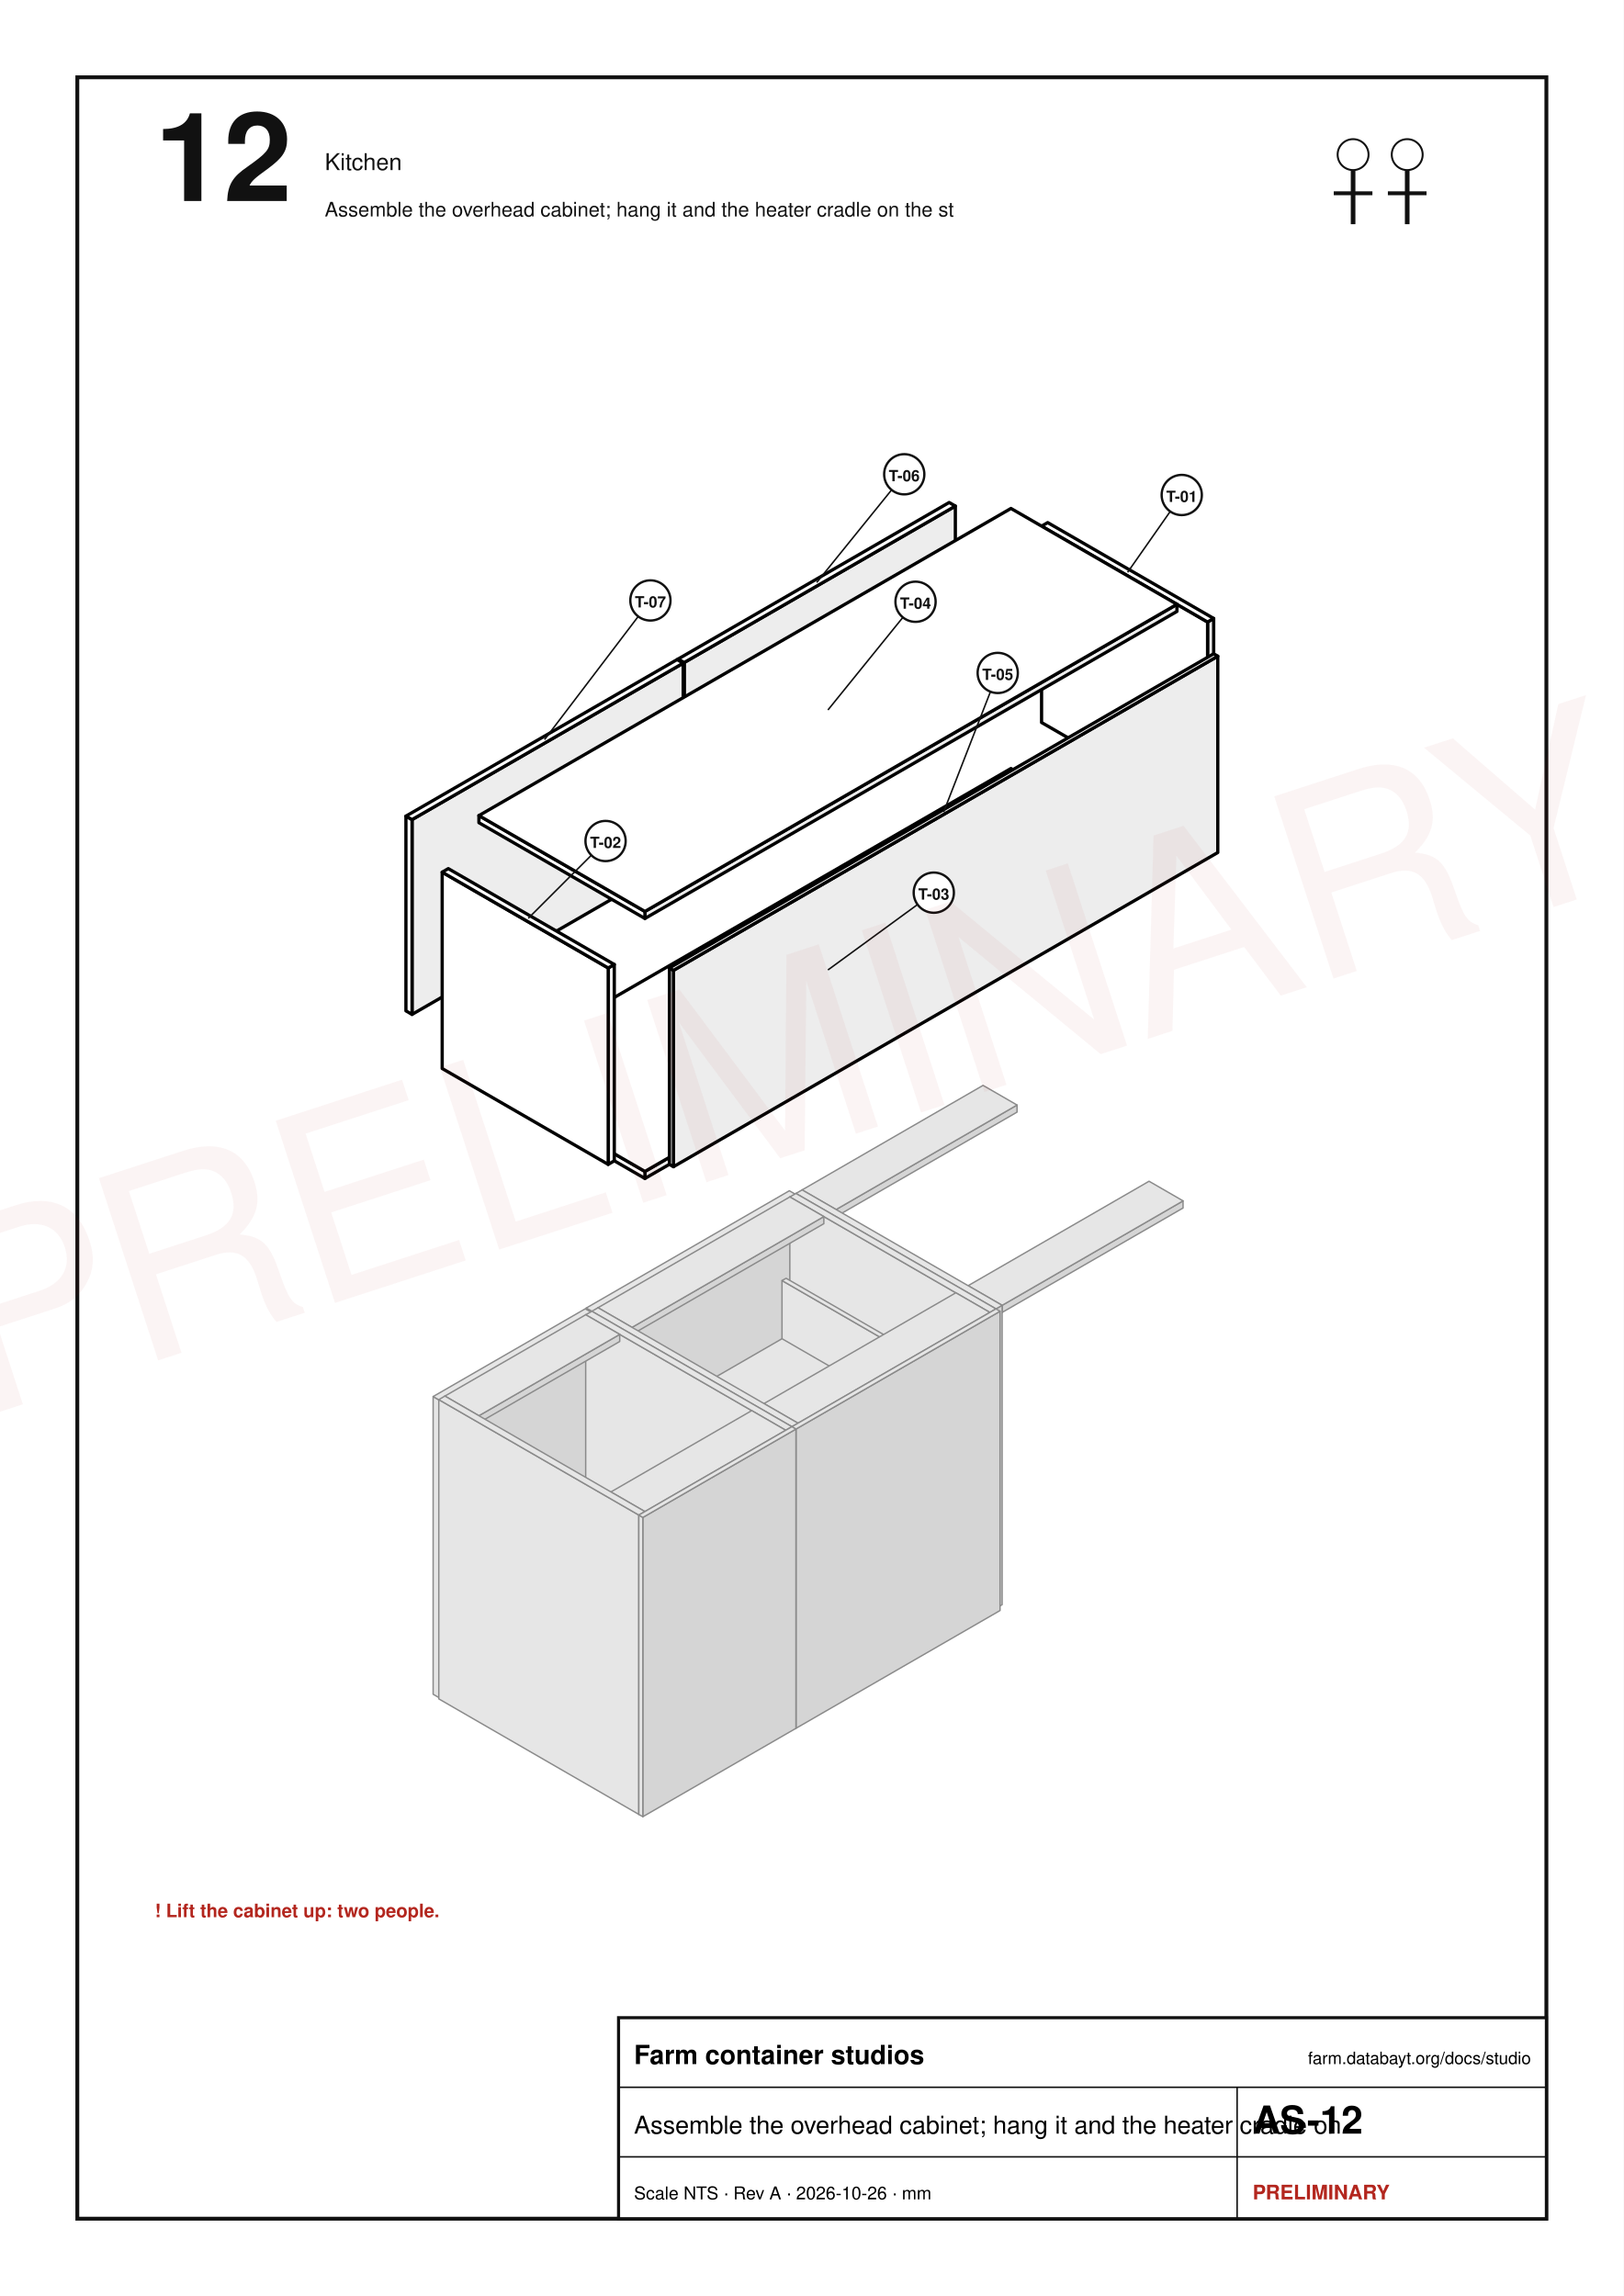
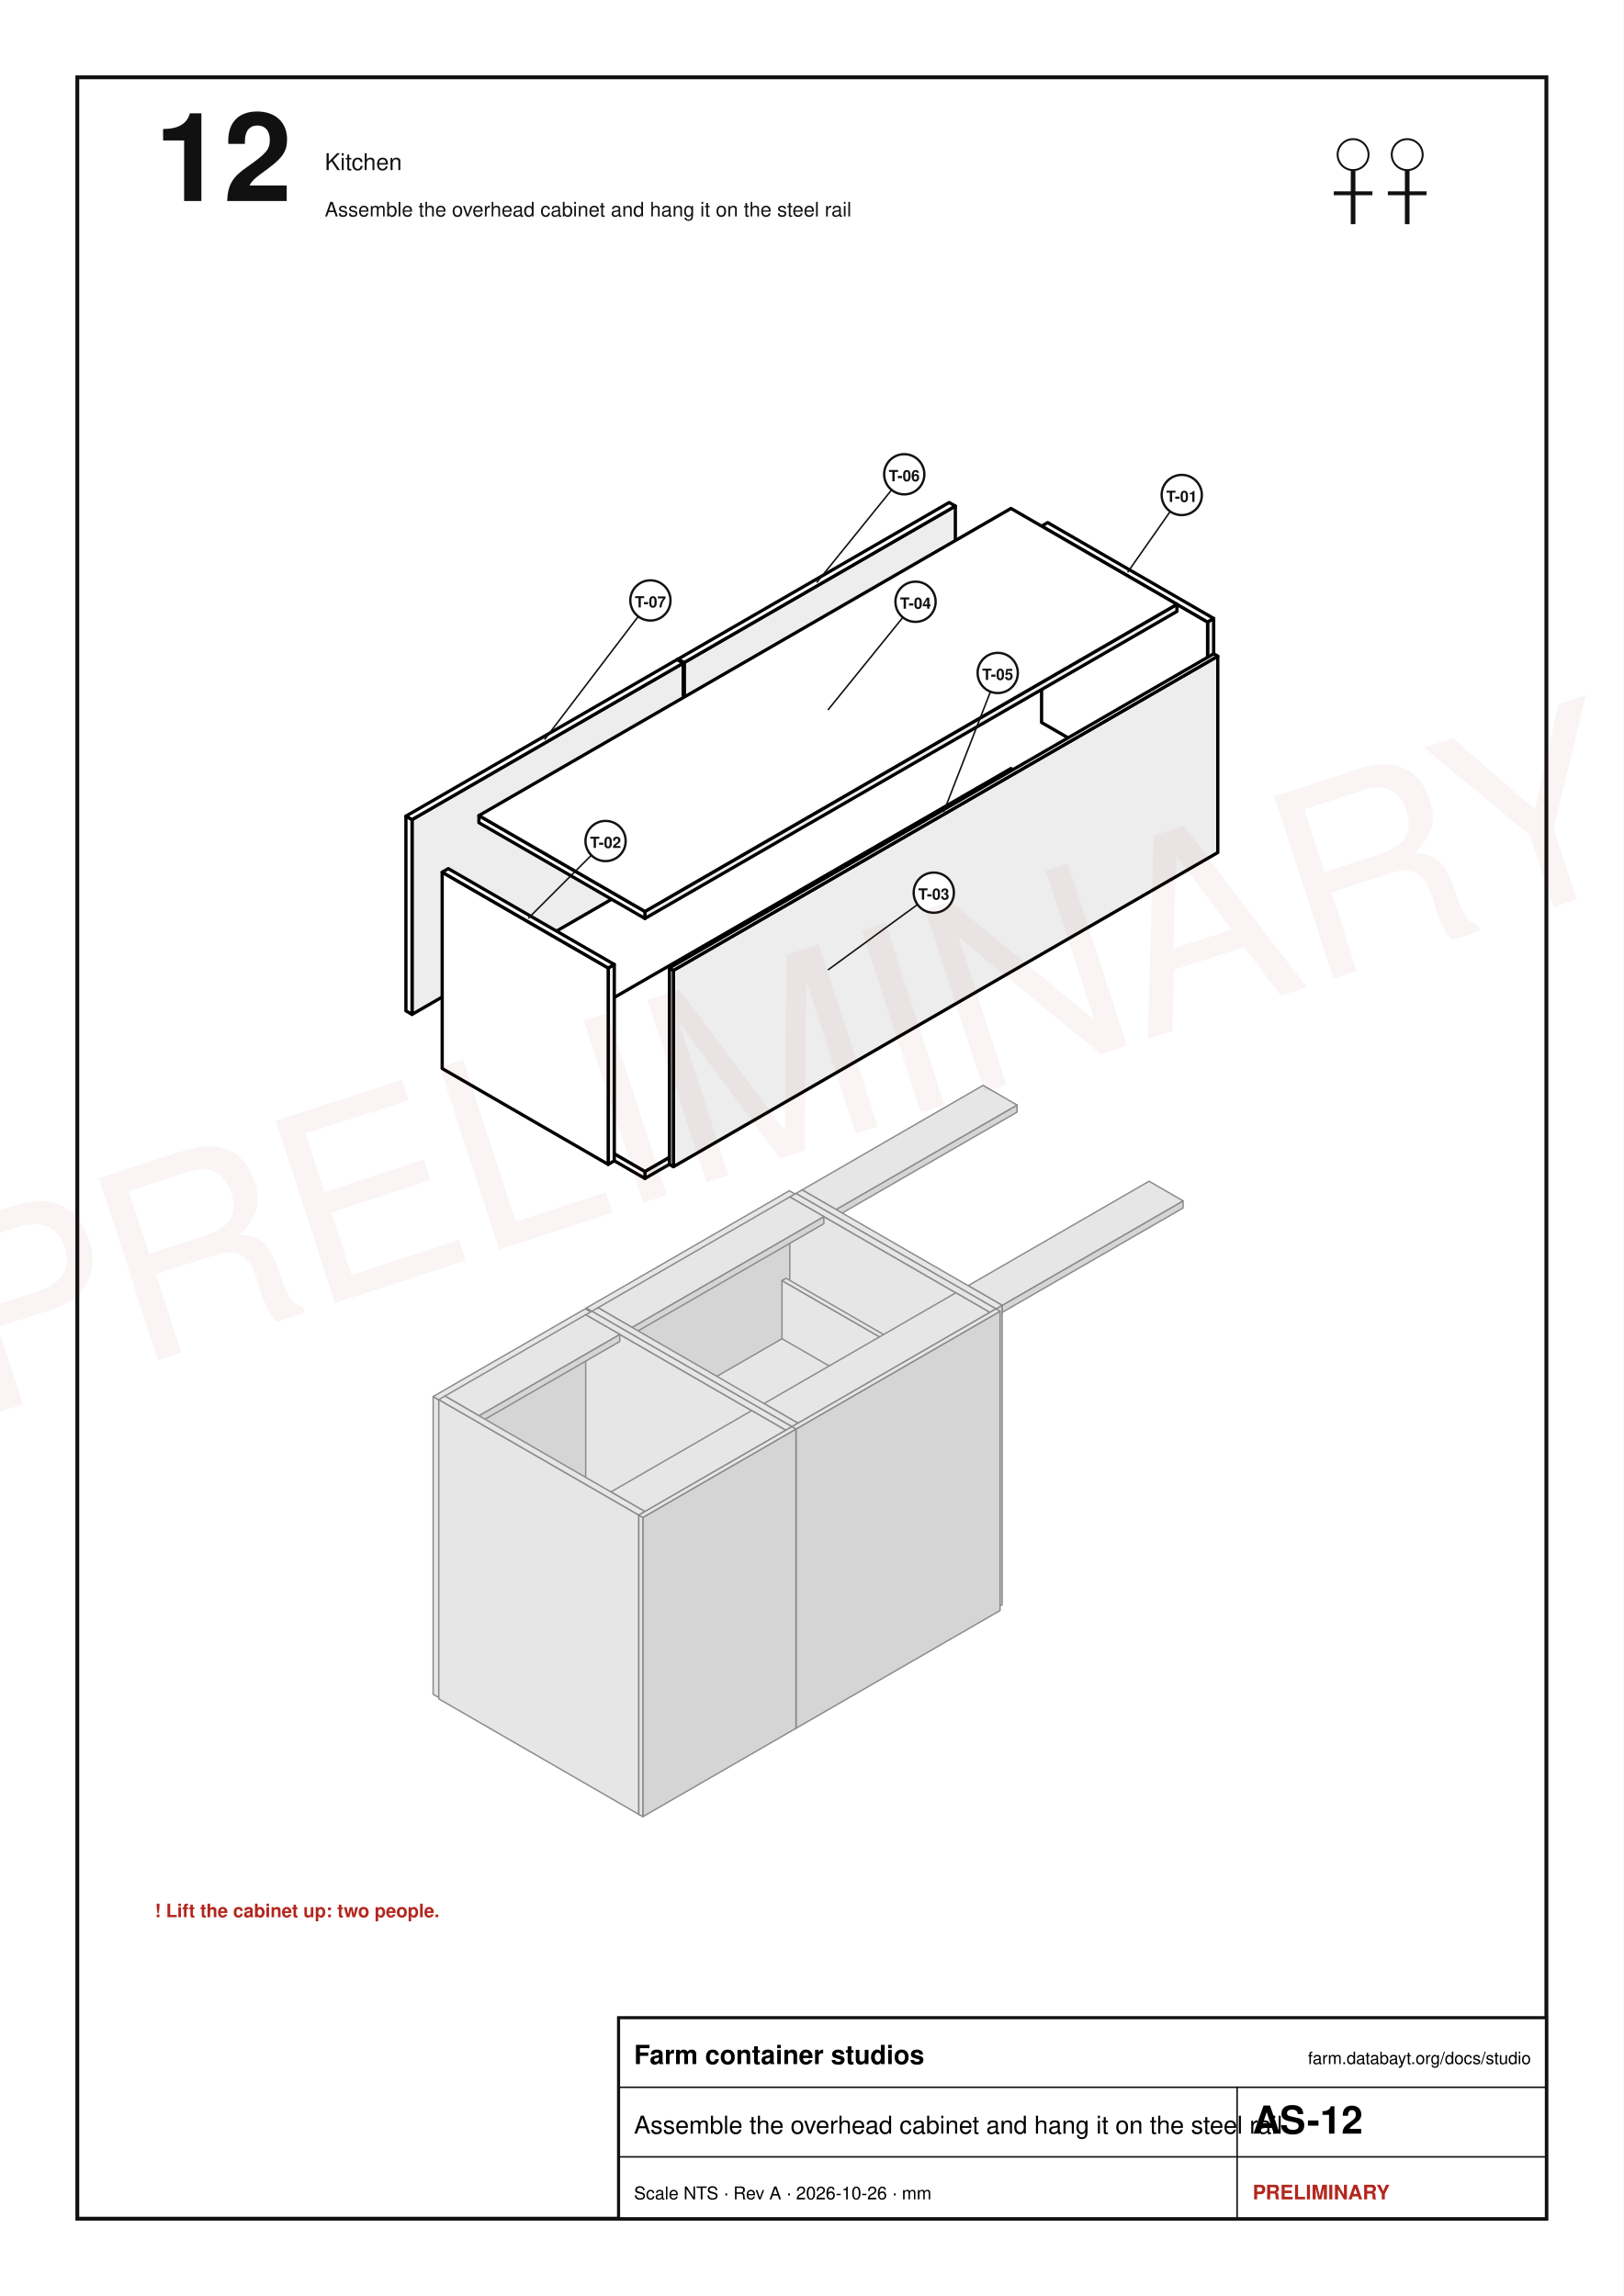
<svg xmlns="http://www.w3.org/2000/svg" width="210mm" height="297mm" viewBox="0 0 210 297" font-family="Helvetica, Arial, sans-serif">
  <rect x="0" y="0" width="210" height="297" fill="#fff" />
  <rect x="10" y="10" width="190" height="277" fill="none" stroke="#111" stroke-width="0.5" />
  <text x="20" y="26" font-size="16" text-anchor="start" font-weight="bold" fill="#111">12</text>
  <text x="42" y="22" font-size="3" text-anchor="start" font-weight="normal" fill="#111">Kitchen</text>
-   <text x="42" y="28" font-size="2.6" text-anchor="start" font-weight="normal" fill="#111">Assemble the overhead cabinet; hang it and the heater cradle on the st</text>
+   <text x="42" y="28" font-size="2.6" text-anchor="start" font-weight="normal" fill="#111">Assemble the overhead cabinet and hang it on the steel rail</text>
  <circle cx="175" cy="20" r="2" fill="none" stroke="#111" stroke-width="0.25" />
  <line x1="175" y1="22" x2="175" y2="29" stroke="#111" stroke-width="0.6" />
  <line x1="172.5" y1="25" x2="177.5" y2="25" stroke="#111" stroke-width="0.5" />
  <circle cx="182" cy="20" r="2" fill="none" stroke="#111" stroke-width="0.25" />
  <line x1="182" y1="22" x2="182" y2="29" stroke="#111" stroke-width="0.6" />
  <line x1="179.5" y1="25" x2="184.5" y2="25" stroke="#111" stroke-width="0.5" />
  <polygon points="102.88,193.05 76.61,208.21 76.61,189.01 102.88,173.85" fill="#d5d5d5" stroke="#8a8a8a" stroke-width="0.18" stroke-linejoin="round" />
  <polygon points="75.82,207.76 76.61,208.21 76.61,189.01 75.82,188.55" fill="#e6e6e6" stroke="#8a8a8a" stroke-width="0.18" stroke-linejoin="round" />
  <polygon points="102.09,173.39 102.88,173.85 76.61,189.01 75.82,188.55" fill="#e6e6e6" stroke="#8a8a8a" stroke-width="0.18" stroke-linejoin="round" />
  <polygon points="131.54,143.86 108.13,157.37 108.13,156.46 131.54,142.94" fill="#d5d5d5" stroke="#8a8a8a" stroke-width="0.18" stroke-linejoin="round" />
  <polygon points="103.74,154.83 108.13,157.37 108.13,156.46 103.74,153.92" fill="#e6e6e6" stroke="#8a8a8a" stroke-width="0.18" stroke-linejoin="round" />
  <polygon points="127.14,140.4 131.54,142.94 108.13,156.46 103.74,153.92" fill="#e6e6e6" stroke="#8a8a8a" stroke-width="0.18" stroke-linejoin="round" />
  <polygon points="102.88,173.69 76.61,188.86 76.61,169.65 102.88,154.49" fill="#d5d5d5" stroke="#8a8a8a" stroke-width="0.18" stroke-linejoin="round" />
  <polygon points="75.82,188.4 76.61,188.86 76.61,169.65 75.82,169.2" fill="#e6e6e6" stroke="#8a8a8a" stroke-width="0.18" stroke-linejoin="round" />
  <polygon points="102.09,154.03 102.88,154.49 76.61,169.65 75.82,169.2" fill="#e6e6e6" stroke="#8a8a8a" stroke-width="0.18" stroke-linejoin="round" />
  <polygon points="153.01,156.26 129.61,169.77 129.61,168.85 153.01,155.34" fill="#d5d5d5" stroke="#8a8a8a" stroke-width="0.18" stroke-linejoin="round" />
  <polygon points="125.21,167.23 129.61,169.77 129.61,168.85 125.21,166.31" fill="#e6e6e6" stroke="#8a8a8a" stroke-width="0.18" stroke-linejoin="round" />
  <polygon points="148.61,152.8 153.01,155.34 129.61,168.85 125.21,166.31" fill="#e6e6e6" stroke="#8a8a8a" stroke-width="0.18" stroke-linejoin="round" />
  <polygon points="129.61,207.57 128.81,208.02 128.81,169.31 129.61,168.85" fill="#d5d5d5" stroke="#8a8a8a" stroke-width="0.18" stroke-linejoin="round" />
  <polygon points="102.94,193.09 128.81,208.02 128.81,169.31 102.94,154.38" fill="#e6e6e6" stroke="#8a8a8a" stroke-width="0.18" stroke-linejoin="round" />
  <polygon points="103.74,153.92 129.61,168.85 128.81,169.31 102.94,154.38" fill="#e6e6e6" stroke="#8a8a8a" stroke-width="0.18" stroke-linejoin="round" />
  <polygon points="128.81,208.02 128.02,208.48 128.02,169.77 128.81,169.31" fill="#d5d5d5" stroke="#8a8a8a" stroke-width="0.18" stroke-linejoin="round" />
  <polygon points="102.15,193.54 128.02,208.48 128.02,169.77 102.15,154.83" fill="#e6e6e6" stroke="#8a8a8a" stroke-width="0.18" stroke-linejoin="round" />
  <polygon points="102.94,154.38 128.81,169.31 128.02,169.77 102.15,154.83" fill="#e6e6e6" stroke="#8a8a8a" stroke-width="0.18" stroke-linejoin="round" />
  <polygon points="128.02,208.48 103.21,222.81 103.21,221.89 128.02,207.57" fill="#d5d5d5" stroke="#8a8a8a" stroke-width="0.18" stroke-linejoin="round" />
  <polygon points="77.34,207.87 103.21,222.81 103.21,221.89 77.34,206.96" fill="#e6e6e6" stroke="#8a8a8a" stroke-width="0.18" stroke-linejoin="round" />
  <polygon points="102.15,192.63 128.02,207.57 103.21,221.89 77.34,206.96" fill="#e6e6e6" stroke="#8a8a8a" stroke-width="0.18" stroke-linejoin="round" />
  <polygon points="126.57,207.21 126.04,207.52 126.04,199.39 126.57,199.08" fill="#d5d5d5" stroke="#8a8a8a" stroke-width="0.18" stroke-linejoin="round" />
  <polygon points="101.14,193.14 126.04,207.52 126.04,199.39 101.14,185.01" fill="#e6e6e6" stroke="#8a8a8a" stroke-width="0.18" stroke-linejoin="round" />
  <polygon points="101.67,184.7 126.57,199.08 126.04,199.39 101.14,185.01" fill="#e6e6e6" stroke="#8a8a8a" stroke-width="0.18" stroke-linejoin="round" />
  <polygon points="125.51,207.21 102.9,220.27 102.9,219.66 125.51,206.6" fill="#d5d5d5" stroke="#8a8a8a" stroke-width="0.18" stroke-linejoin="round" />
  <polygon points="78.52,206.19 102.9,220.27 102.9,219.66 78.52,205.58" fill="#e6e6e6" stroke="#8a8a8a" stroke-width="0.18" stroke-linejoin="round" />
  <polygon points="101.14,192.53 125.51,206.6 102.9,219.66 78.52,205.58" fill="#e6e6e6" stroke="#8a8a8a" stroke-width="0.18" stroke-linejoin="round" />
  <polygon points="126.57,187.85 126.04,188.16 126.04,180.03 126.57,179.73" fill="#d5d5d5" stroke="#8a8a8a" stroke-width="0.18" stroke-linejoin="round" />
  <polygon points="101.14,173.78 126.04,188.16 126.04,180.03 101.14,165.65" fill="#e6e6e6" stroke="#8a8a8a" stroke-width="0.18" stroke-linejoin="round" />
  <polygon points="101.67,165.35 126.57,179.73 126.04,180.03 101.14,165.65" fill="#e6e6e6" stroke="#8a8a8a" stroke-width="0.18" stroke-linejoin="round" />
  <polygon points="125.51,187.85 102.9,200.91 102.9,200.3 125.51,187.25" fill="#d5d5d5" stroke="#8a8a8a" stroke-width="0.18" stroke-linejoin="round" />
  <polygon points="78.52,186.84 102.9,200.91 102.9,200.3 78.52,186.23" fill="#e6e6e6" stroke="#8a8a8a" stroke-width="0.18" stroke-linejoin="round" />
  <polygon points="101.14,173.17 125.51,187.25 102.9,200.3 78.52,186.23" fill="#e6e6e6" stroke="#8a8a8a" stroke-width="0.18" stroke-linejoin="round" />
  <polygon points="126.04,207.52 103.43,220.57 103.43,212.44 126.04,199.39" fill="#d5d5d5" stroke="#8a8a8a" stroke-width="0.18" stroke-linejoin="round" />
  <polygon points="102.9,220.27 103.43,220.57 103.43,212.44 102.9,212.14" fill="#e6e6e6" stroke="#8a8a8a" stroke-width="0.18" stroke-linejoin="round" />
  <polygon points="125.51,199.08 126.04,199.39 103.43,212.44 102.9,212.14" fill="#e6e6e6" stroke="#8a8a8a" stroke-width="0.18" stroke-linejoin="round" />
  <polygon points="106.55,158.29 81.74,172.61 81.74,171.7 106.55,157.37" fill="#d5d5d5" stroke="#8a8a8a" stroke-width="0.18" stroke-linejoin="round" />
  <polygon points="77.34,170.07 81.74,172.61 81.74,171.7 77.34,169.16" fill="#e6e6e6" stroke="#8a8a8a" stroke-width="0.18" stroke-linejoin="round" />
  <polygon points="102.15,154.83 106.55,157.37 81.74,171.7 77.34,169.16" fill="#e6e6e6" stroke="#8a8a8a" stroke-width="0.18" stroke-linejoin="round" />
  <polygon points="76.48,208.26 56.81,219.62 56.81,181.11 76.48,169.76" fill="#d5d5d5" stroke="#8a8a8a" stroke-width="0.18" stroke-linejoin="round" />
  <polygon points="56.02,219.16 56.81,219.62 56.81,181.11 56.02,180.65" fill="#e6e6e6" stroke="#8a8a8a" stroke-width="0.18" stroke-linejoin="round" />
  <polygon points="75.69,169.3 76.48,169.76 56.81,181.11 56.02,180.65" fill="#e6e6e6" stroke="#8a8a8a" stroke-width="0.18" stroke-linejoin="round" />
  <polygon points="126.04,188.16 103.43,201.22 103.43,193.09 126.04,180.03" fill="#d5d5d5" stroke="#8a8a8a" stroke-width="0.18" stroke-linejoin="round" />
  <polygon points="102.9,200.91 103.43,201.22 103.43,193.09 102.9,192.78" fill="#e6e6e6" stroke="#8a8a8a" stroke-width="0.18" stroke-linejoin="round" />
  <polygon points="125.51,179.73 126.04,180.03 103.43,193.09 102.9,192.78" fill="#e6e6e6" stroke="#8a8a8a" stroke-width="0.18" stroke-linejoin="round" />
  <polygon points="103.43,220.57 102.9,220.88 102.9,212.75 103.43,212.44" fill="#d5d5d5" stroke="#8a8a8a" stroke-width="0.18" stroke-linejoin="round" />
  <polygon points="78,206.5 102.9,220.88 102.9,212.75 78,198.37" fill="#e6e6e6" stroke="#8a8a8a" stroke-width="0.18" stroke-linejoin="round" />
  <polygon points="78.52,198.07 103.43,212.44 102.9,212.75 78,198.37" fill="#e6e6e6" stroke="#8a8a8a" stroke-width="0.18" stroke-linejoin="round" />
  <polygon points="103.43,201.22 102.9,201.52 102.9,193.39 103.43,193.09" fill="#d5d5d5" stroke="#8a8a8a" stroke-width="0.18" stroke-linejoin="round" />
  <polygon points="78,187.14 102.9,201.52 102.9,193.39 78,179.01" fill="#e6e6e6" stroke="#8a8a8a" stroke-width="0.18" stroke-linejoin="round" />
  <polygon points="78.52,178.71 103.43,193.09 102.9,193.39 78,179.01" fill="#e6e6e6" stroke="#8a8a8a" stroke-width="0.18" stroke-linejoin="round" />
  <polygon points="128.02,170.68 103.21,185.01 103.21,184.1 128.02,169.77" fill="#d5d5d5" stroke="#8a8a8a" stroke-width="0.18" stroke-linejoin="round" />
  <polygon points="98.81,182.47 103.21,185.01 103.21,184.1 98.81,181.56" fill="#e6e6e6" stroke="#8a8a8a" stroke-width="0.18" stroke-linejoin="round" />
  <polygon points="123.62,167.23 128.02,169.77 103.21,184.1 98.81,181.56" fill="#e6e6e6" stroke="#8a8a8a" stroke-width="0.18" stroke-linejoin="round" />
  <polygon points="103.21,222.81 102.42,223.26 102.42,184.55 103.21,184.1" fill="#d5d5d5" stroke="#8a8a8a" stroke-width="0.18" stroke-linejoin="round" />
  <polygon points="76.55,208.33 102.42,223.26 102.42,184.55 76.55,169.62" fill="#e6e6e6" stroke="#8a8a8a" stroke-width="0.18" stroke-linejoin="round" />
  <polygon points="77.34,169.16 103.21,184.1 102.42,184.55 76.55,169.62" fill="#e6e6e6" stroke="#8a8a8a" stroke-width="0.18" stroke-linejoin="round" />
  <polygon points="129.34,208.33 102.94,223.57 102.94,184.86 129.34,169.62" fill="#d5d5d5" stroke="#8a8a8a" stroke-width="0.18" stroke-linejoin="round" />
  <polygon points="102.42,223.26 102.94,223.57 102.94,184.86 102.42,184.55" fill="#e6e6e6" stroke="#8a8a8a" stroke-width="0.18" stroke-linejoin="round" />
  <polygon points="128.81,169.31 129.34,169.62 102.94,184.86 102.42,184.55" fill="#e6e6e6" stroke="#8a8a8a" stroke-width="0.18" stroke-linejoin="round" />
  <polygon points="102.42,223.26 101.62,223.72 101.62,185.01 102.42,184.55" fill="#d5d5d5" stroke="#8a8a8a" stroke-width="0.18" stroke-linejoin="round" />
  <polygon points="75.75,208.79 101.62,223.72 101.62,185.01 75.75,170.07" fill="#e6e6e6" stroke="#8a8a8a" stroke-width="0.18" stroke-linejoin="round" />
  <polygon points="76.55,169.62 102.42,184.55 101.62,185.01 75.75,170.07" fill="#e6e6e6" stroke="#8a8a8a" stroke-width="0.18" stroke-linejoin="round" />
  <polygon points="101.62,223.72 83.41,234.24 83.41,233.32 101.62,222.81" fill="#d5d5d5" stroke="#8a8a8a" stroke-width="0.18" stroke-linejoin="round" />
  <polygon points="57.54,219.3 83.41,234.24 83.41,233.32 57.54,218.39" fill="#e6e6e6" stroke="#8a8a8a" stroke-width="0.18" stroke-linejoin="round" />
  <polygon points="75.75,207.87 101.62,222.81 83.41,233.32 57.54,218.39" fill="#e6e6e6" stroke="#8a8a8a" stroke-width="0.18" stroke-linejoin="round" />
  <polygon points="80.15,173.53 61.94,184.04 61.94,183.13 80.15,172.61" fill="#d5d5d5" stroke="#8a8a8a" stroke-width="0.18" stroke-linejoin="round" />
  <polygon points="57.54,181.5 61.94,184.04 61.94,183.13 57.54,180.59" fill="#e6e6e6" stroke="#8a8a8a" stroke-width="0.18" stroke-linejoin="round" />
  <polygon points="75.75,170.07 80.15,172.61 61.94,183.13 57.54,180.59" fill="#e6e6e6" stroke="#8a8a8a" stroke-width="0.18" stroke-linejoin="round" />
  <polygon points="156.97,105.4 156.18,105.86 156.18,80.46 156.97,80" fill="#ededed" stroke="#000" stroke-width="0.42" stroke-linejoin="round" />
  <polygon points="134.71,93.46 156.18,105.86 156.18,80.46 134.71,68.06" fill="#ffffff" stroke="#000" stroke-width="0.42" stroke-linejoin="round" />
  <polygon points="135.5,67.6 156.97,80 156.18,80.46 134.71,68.06" fill="#ffffff" stroke="#000" stroke-width="0.42" stroke-linejoin="round" />
  <polygon points="123.56,90.66 88.49,110.9 88.49,85.7 123.56,65.46" fill="#ededed" stroke="#000" stroke-width="0.42" stroke-linejoin="round" />
  <polygon points="87.7,110.44 88.49,110.9 88.49,85.7 87.7,85.25" fill="#ffffff" stroke="#000" stroke-width="0.42" stroke-linejoin="round" />
  <polygon points="122.76,65 123.56,65.46 88.49,85.7 87.7,85.25" fill="#ffffff" stroke="#000" stroke-width="0.42" stroke-linejoin="round" />
  <polygon points="101.62,185.92 83.41,196.44 83.41,195.53 101.62,185.01" fill="#d5d5d5" stroke="#8a8a8a" stroke-width="0.18" stroke-linejoin="round" />
  <polygon points="79.01,193.9 83.41,196.44 83.41,195.53 79.01,192.99" fill="#e6e6e6" stroke="#8a8a8a" stroke-width="0.18" stroke-linejoin="round" />
  <polygon points="97.22,182.47 101.62,185.01 83.41,195.53 79.01,192.99" fill="#e6e6e6" stroke="#8a8a8a" stroke-width="0.18" stroke-linejoin="round" />
  <polygon points="83.41,234.24 82.62,234.7 82.62,195.98 83.41,195.53" fill="#d5d5d5" stroke="#8a8a8a" stroke-width="0.18" stroke-linejoin="round" />
  <polygon points="56.75,219.76 82.62,234.7 82.62,195.98 56.75,181.05" fill="#e6e6e6" stroke="#8a8a8a" stroke-width="0.18" stroke-linejoin="round" />
  <polygon points="57.54,180.59 83.41,195.53 82.62,195.98 56.75,181.05" fill="#e6e6e6" stroke="#8a8a8a" stroke-width="0.18" stroke-linejoin="round" />
  <polygon points="102.94,223.57 83.14,235 83.14,196.29 102.94,184.86" fill="#d5d5d5" stroke="#8a8a8a" stroke-width="0.18" stroke-linejoin="round" />
  <polygon points="82.62,234.7 83.14,235 83.14,196.29 82.62,195.98" fill="#e6e6e6" stroke="#8a8a8a" stroke-width="0.18" stroke-linejoin="round" />
  <polygon points="102.42,184.55 102.94,184.86 83.14,196.29 82.62,195.98" fill="#e6e6e6" stroke="#8a8a8a" stroke-width="0.18" stroke-linejoin="round" />
  <polygon points="88.36,110.98 53.29,131.22 53.29,106.02 88.36,85.78" fill="#ededed" stroke="#000" stroke-width="0.42" stroke-linejoin="round" />
  <polygon points="52.5,130.76 53.29,131.22 53.29,106.02 52.5,105.57" fill="#ffffff" stroke="#000" stroke-width="0.42" stroke-linejoin="round" />
  <polygon points="87.57,85.32 88.36,85.78 53.29,106.02 52.5,105.57" fill="#ffffff" stroke="#000" stroke-width="0.42" stroke-linejoin="round" />
  <polygon points="152.22,112.72 83.41,152.44 83.41,151.53 152.22,111.8" fill="#ededed" stroke="#000" stroke-width="0.42" stroke-linejoin="round" />
  <polygon points="61.94,140.05 83.41,152.44 83.41,151.53 61.94,139.13" fill="#ffffff" stroke="#000" stroke-width="0.42" stroke-linejoin="round" />
  <polygon points="130.75,99.41 152.22,111.8 83.41,151.53 61.94,139.13" fill="#ffffff" stroke="#000" stroke-width="0.42" stroke-linejoin="round" />
  <polygon points="152.22,79.09 83.41,118.81 83.41,117.9 152.22,78.17" fill="#ededed" stroke="#000" stroke-width="0.42" stroke-linejoin="round" />
  <polygon points="61.94,106.42 83.41,118.81 83.41,117.9 61.94,105.5" fill="#ffffff" stroke="#000" stroke-width="0.42" stroke-linejoin="round" />
  <polygon points="130.75,65.77 152.22,78.17 83.41,117.9 61.94,105.5" fill="#ffffff" stroke="#000" stroke-width="0.42" stroke-linejoin="round" />
  <polygon points="157.5,110.28 87.1,150.92 87.1,125.52 157.5,84.88" fill="#ededed" stroke="#000" stroke-width="0.42" stroke-linejoin="round" />
  <polygon points="86.58,150.62 87.1,150.92 87.1,125.52 86.58,125.21" fill="#ffffff" stroke="#000" stroke-width="0.42" stroke-linejoin="round" />
  <polygon points="156.97,84.57 157.5,84.88 87.1,125.52 86.58,125.21" fill="#ffffff" stroke="#000" stroke-width="0.42" stroke-linejoin="round" />
  <polygon points="79.45,150.16 78.66,150.62 78.66,125.21 79.45,124.76" fill="#ededed" stroke="#000" stroke-width="0.42" stroke-linejoin="round" />
  <polygon points="57.19,138.22 78.66,150.62 78.66,125.21 57.19,112.82" fill="#ffffff" stroke="#000" stroke-width="0.42" stroke-linejoin="round" />
  <polygon points="57.98,112.36 79.45,124.76 78.66,125.21 57.19,112.82" fill="#ffffff" stroke="#000" stroke-width="0.42" stroke-linejoin="round" />
  <line x1="145.84" y1="74.03" x2="152.84" y2="64.03" stroke="#111" stroke-width="0.2" />
  <circle cx="152.84" cy="64.03" r="2.6" fill="#fff" stroke="#111" stroke-width="0.3" />
  <text x="152.84" y="64.93" font-size="2" text-anchor="middle" font-weight="bold" fill="#111">T-01</text>
  <line x1="105.63" y1="75.35" x2="116.95" y2="61.35" stroke="#111" stroke-width="0.2" />
  <circle cx="116.95" cy="61.35" r="2.6" fill="#fff" stroke="#111" stroke-width="0.3" />
  <text x="116.95" y="62.25" font-size="2" text-anchor="middle" font-weight="bold" fill="#111">T-06</text>
  <line x1="70.43" y1="95.67" x2="84.12" y2="77.67" stroke="#111" stroke-width="0.2" />
  <circle cx="84.12" cy="77.67" r="2.6" fill="#fff" stroke="#111" stroke-width="0.3" />
  <text x="84.12" y="78.57" font-size="2" text-anchor="middle" font-weight="bold" fill="#111">T-07</text>
  <line x1="107.08" y1="125.47" x2="120.77" y2="115.47" stroke="#111" stroke-width="0.2" />
  <circle cx="120.77" cy="115.47" r="2.6" fill="#fff" stroke="#111" stroke-width="0.3" />
  <text x="120.77" y="116.37" font-size="2" text-anchor="middle" font-weight="bold" fill="#111">T-03</text>
  <line x1="107.08" y1="91.84" x2="118.41" y2="77.84" stroke="#111" stroke-width="0.2" />
  <circle cx="118.41" cy="77.84" r="2.6" fill="#fff" stroke="#111" stroke-width="0.3" />
  <text x="118.41" y="78.74" font-size="2" text-anchor="middle" font-weight="bold" fill="#111">T-04</text>
  <line x1="122.04" y1="105.05" x2="129.04" y2="87.05" stroke="#111" stroke-width="0.2" />
  <circle cx="129.04" cy="87.05" r="2.6" fill="#fff" stroke="#111" stroke-width="0.3" />
  <text x="129.04" y="87.95" font-size="2" text-anchor="middle" font-weight="bold" fill="#111">T-05</text>
  <line x1="68.32" y1="118.79" x2="78.32" y2="108.79" stroke="#111" stroke-width="0.2" />
  <circle cx="78.32" cy="108.79" r="2.6" fill="#fff" stroke="#111" stroke-width="0.3" />
  <text x="78.32" y="109.69" font-size="2" text-anchor="middle" font-weight="bold" fill="#111">T-02</text>
  <text x="20" y="248" font-size="2.4" text-anchor="start" font-weight="bold" fill="#b3261e">! Lift the cabinet up: two people.</text>
  <rect x="80" y="261" width="120" height="26" fill="#fff" stroke="#111" stroke-width="0.4" />
  <line x1="80" y1="270" x2="200" y2="270" stroke="#111" stroke-width="0.2" />
  <line x1="80" y1="279" x2="200" y2="279" stroke="#111" stroke-width="0.2" />
  <line x1="160" y1="270" x2="160" y2="287" stroke="#111" stroke-width="0.2" />
  <text x="82" y="267" font-size="3.4" font-weight="bold">Farm container studios</text>
  <text x="198" y="267" font-size="2.2" text-anchor="end">farm.databayt.org/docs/studio</text>
-   <text x="82" y="276" font-size="3.2">Assemble the overhead cabinet; hang it and the heater cradle on </text>
+   <text x="82" y="276" font-size="3.2">Assemble the overhead cabinet and hang it on the steel rail</text>
  <text x="162" y="276" font-size="5" font-weight="bold">AS-12</text>
  <text x="82" y="284.5" font-size="2.3">Scale NTS · Rev A · 2026-10-26 · mm</text>
  <text x="162" y="284.5" font-size="2.6" font-weight="bold" fill="#b3261e">PRELIMINARY</text>
  <text x="105.0" y="148.5" font-size="34" fill="#b3261e" fill-opacity="0.05" text-anchor="middle" transform="rotate(-18 105.0 148.5)">PRELIMINARY</text>
</svg>
